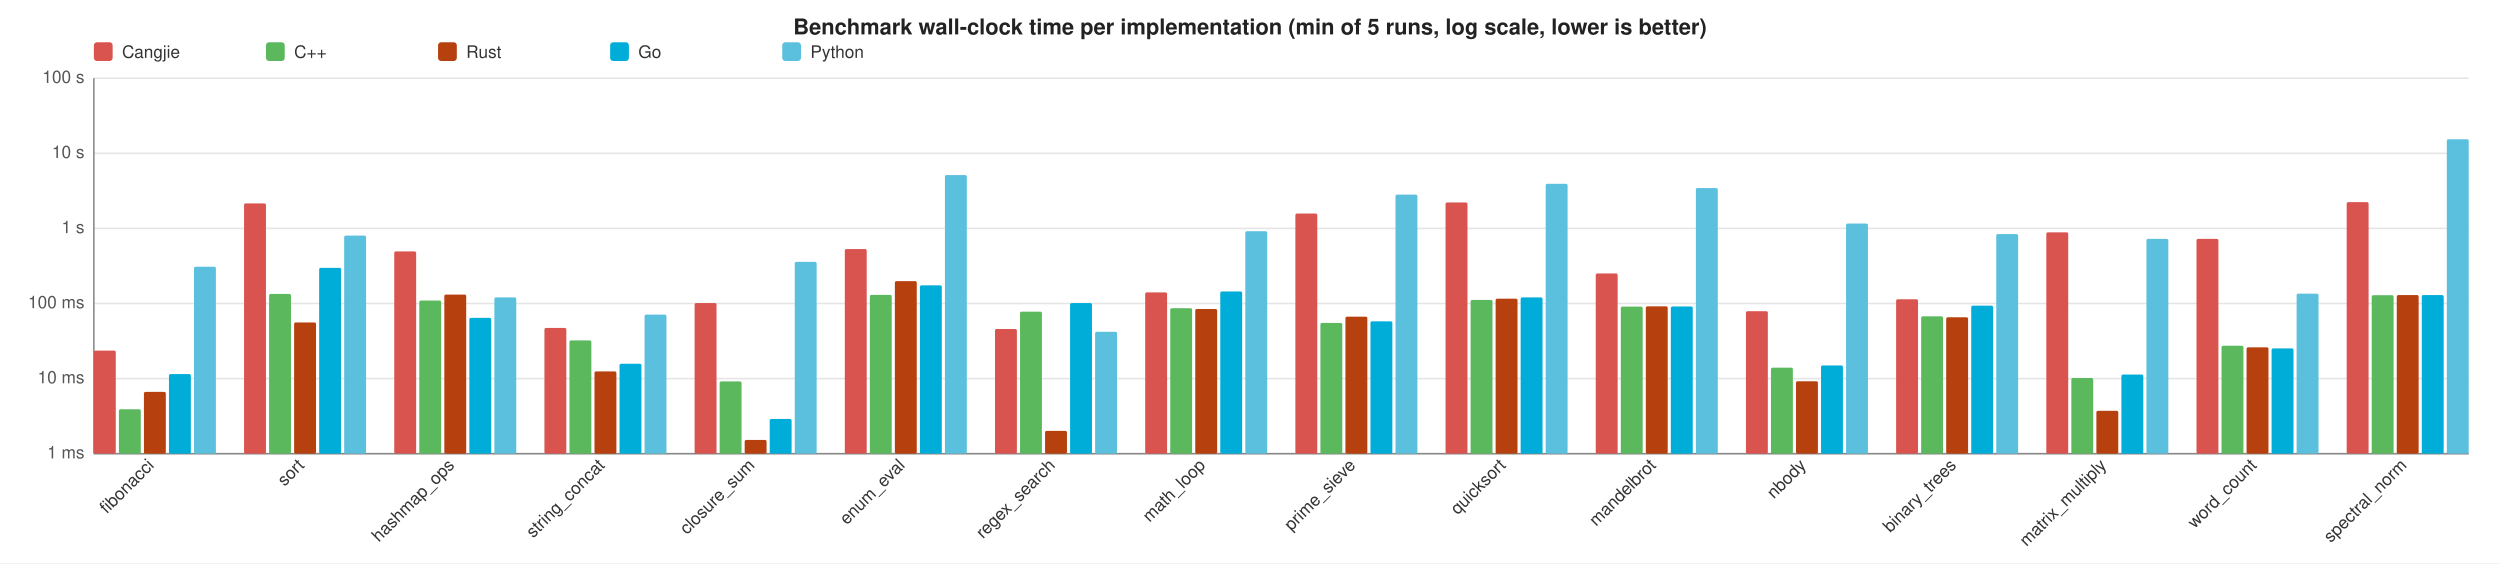
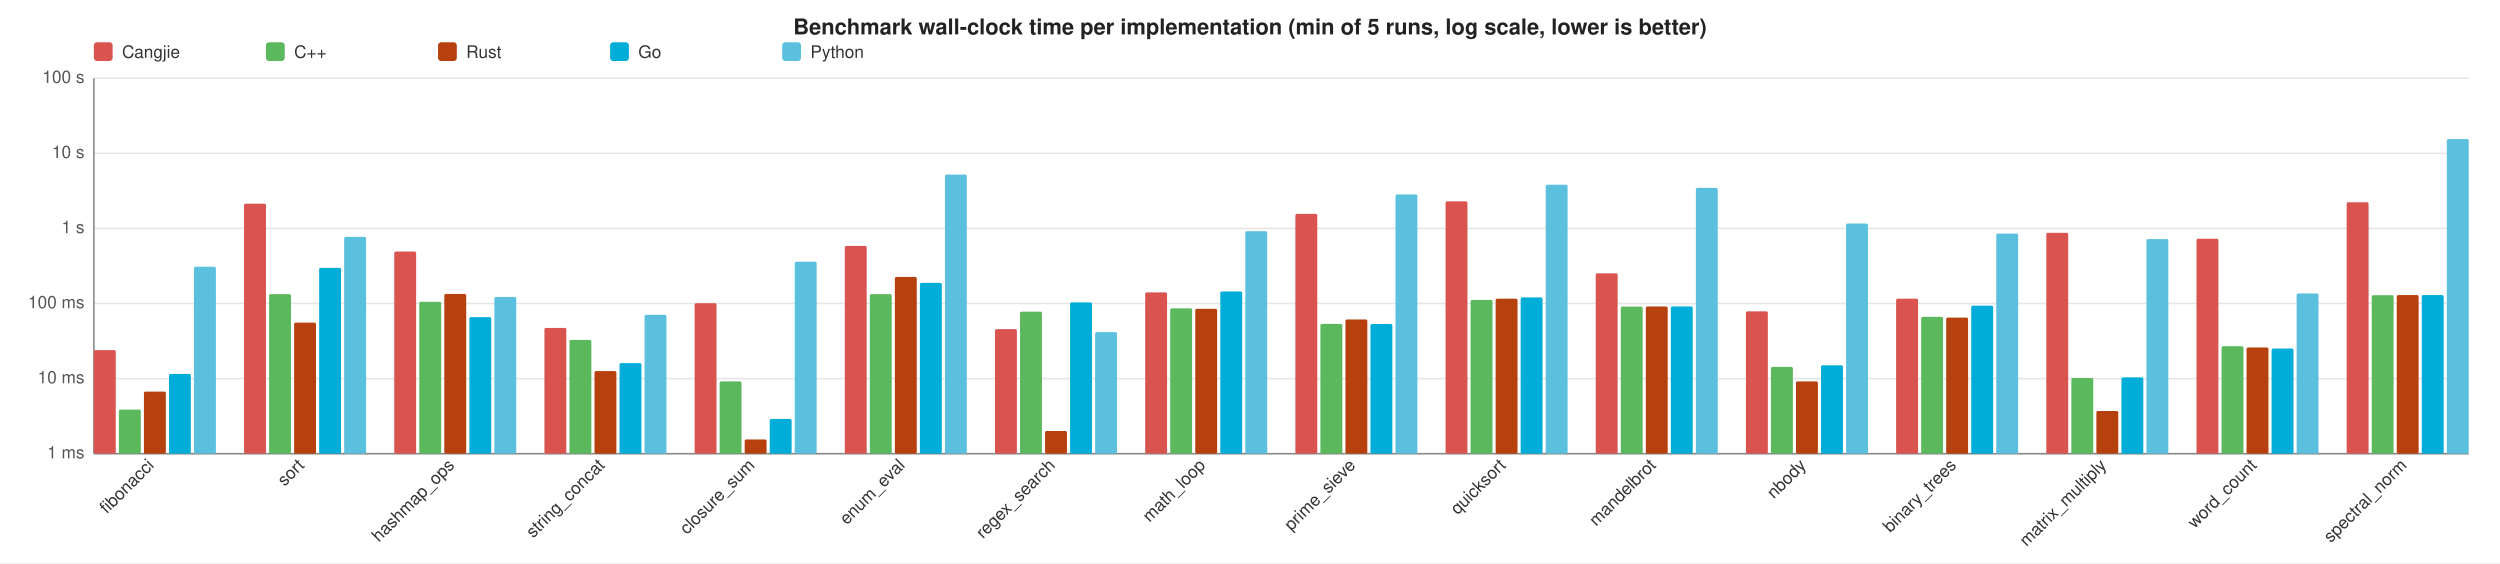
<svg xmlns="http://www.w3.org/2000/svg" viewBox="0 0 1598 360" width="1598" height="360" role="img" aria-label="Benchmark timings (log scale)" font-family="-apple-system,Segoe UI,Helvetica,Arial,sans-serif" font-size="11">
  <rect x="0" y="0" width="1598" height="360" fill="#ffffff" />
  <text x="799.0" y="22" text-anchor="middle" font-size="14" font-weight="600" fill="#222">Benchmark wall-clock time per implementation (min of 5 runs, log scale, lower is better)</text>
  <rect x="60" y="27" width="12" height="12" fill="#d9534f" rx="2" />
  <text x="78" y="37" fill="#333">Cangjie</text>
  <rect x="170" y="27" width="12" height="12" fill="#5cb85c" rx="2" />
  <text x="188" y="37" fill="#333">C++</text>
  <rect x="280" y="27" width="12" height="12" fill="#b7410e" rx="2" />
  <text x="298" y="37" fill="#333">Rust</text>
  <rect x="390" y="27" width="12" height="12" fill="#00add8" rx="2" />
  <text x="408" y="37" fill="#333">Go</text>
  <rect x="500" y="27" width="12" height="12" fill="#5bc0de" rx="2" />
  <text x="518" y="37" fill="#333">Python</text>
  <line x1="60" y1="290.0" x2="1578" y2="290.0" stroke="#e5e5e5" stroke-width="1" />
  <text x="54" y="293.0" text-anchor="end" fill="#555">1 ms</text>
  <line x1="60" y1="242.0" x2="1578" y2="242.0" stroke="#e5e5e5" stroke-width="1" />
  <text x="54" y="245.0" text-anchor="end" fill="#555">10 ms</text>
  <line x1="60" y1="194.0" x2="1578" y2="194.0" stroke="#e5e5e5" stroke-width="1" />
  <text x="54" y="197.0" text-anchor="end" fill="#555">100 ms</text>
  <line x1="60" y1="146.0" x2="1578" y2="146.0" stroke="#e5e5e5" stroke-width="1" />
  <text x="54" y="149.0" text-anchor="end" fill="#555">1 s</text>
  <line x1="60" y1="98.0" x2="1578" y2="98.0" stroke="#e5e5e5" stroke-width="1" />
  <text x="54" y="101.0" text-anchor="end" fill="#555">10 s</text>
  <line x1="60" y1="50.0" x2="1578" y2="50.0" stroke="#e5e5e5" stroke-width="1" />
  <text x="54" y="53.0" text-anchor="end" fill="#555">100 s</text>
  <line x1="60" y1="50" x2="60" y2="290" stroke="#888" stroke-width="1" />
  <line x1="60" y1="290" x2="1578" y2="290" stroke="#888" stroke-width="1" />
-   <rect x="60.0" y="224.1" width="14" height="65.9" fill="#d9534f" rx="1" />
-   <rect x="76.0" y="261.6" width="14" height="28.4" fill="#5cb85c" rx="1" />
-   <rect x="92.0" y="250.5" width="14" height="39.5" fill="#b7410e" rx="1" />
-   <rect x="108.0" y="239.1" width="14" height="50.9" fill="#00add8" rx="1" />
+   <rect x="60.0" y="223.8" width="14" height="66.2" fill="#d9534f" rx="1" />
+   <rect x="76.0" y="261.8" width="14" height="28.2" fill="#5cb85c" rx="1" />
+   <rect x="92.0" y="250.3" width="14" height="39.7" fill="#b7410e" rx="1" />
+   <rect x="108.0" y="239.0" width="14" height="51.0" fill="#00add8" rx="1" />
  <rect x="124.0" y="170.5" width="14" height="119.5" fill="#5bc0de" rx="1" />
  <text x="99.0" y="298.0" text-anchor="end" fill="#333" transform="rotate(-45 99.0,298.0)">fibonacci</text>
-   <rect x="156.0" y="130.0" width="14" height="160.0" fill="#d9534f" rx="1" />
-   <rect x="172.0" y="187.9" width="14" height="102.1" fill="#5cb85c" rx="1" />
-   <rect x="188.0" y="206.1" width="14" height="83.9" fill="#b7410e" rx="1" />
+   <rect x="156.0" y="130.2" width="14" height="159.8" fill="#d9534f" rx="1" />
+   <rect x="172.0" y="188.0" width="14" height="102.0" fill="#5cb85c" rx="1" />
+   <rect x="188.0" y="206.2" width="14" height="83.8" fill="#b7410e" rx="1" />
  <rect x="204.0" y="171.2" width="14" height="118.8" fill="#00add8" rx="1" />
-   <rect x="220.0" y="150.6" width="14" height="139.4" fill="#5bc0de" rx="1" />
+   <rect x="220.0" y="151.4" width="14" height="138.6" fill="#5bc0de" rx="1" />
  <text x="195.0" y="298.0" text-anchor="end" fill="#333" transform="rotate(-45 195.0,298.0)">sort</text>
-   <rect x="252.0" y="160.7" width="14" height="129.3" fill="#d9534f" rx="1" />
-   <rect x="268.0" y="192.1" width="14" height="97.9" fill="#5cb85c" rx="1" />
-   <rect x="284.0" y="188.3" width="14" height="101.7" fill="#b7410e" rx="1" />
-   <rect x="300.0" y="203.2" width="14" height="86.8" fill="#00add8" rx="1" />
-   <rect x="316.0" y="190.1" width="14" height="99.9" fill="#5bc0de" rx="1" />
+   <rect x="252.0" y="160.8" width="14" height="129.2" fill="#d9534f" rx="1" />
+   <rect x="268.0" y="192.9" width="14" height="97.1" fill="#5cb85c" rx="1" />
+   <rect x="284.0" y="187.9" width="14" height="102.1" fill="#b7410e" rx="1" />
+   <rect x="300.0" y="202.7" width="14" height="87.3" fill="#00add8" rx="1" />
+   <rect x="316.0" y="189.8" width="14" height="100.2" fill="#5bc0de" rx="1" />
  <text x="291.0" y="298.0" text-anchor="end" fill="#333" transform="rotate(-45 291.0,298.0)">hashmap_ops</text>
  <rect x="348.0" y="209.6" width="14" height="80.4" fill="#d9534f" rx="1" />
-   <rect x="364.0" y="217.6" width="14" height="72.4" fill="#5cb85c" rx="1" />
-   <rect x="380.0" y="237.4" width="14" height="52.6" fill="#b7410e" rx="1" />
-   <rect x="396.0" y="232.5" width="14" height="57.5" fill="#00add8" rx="1" />
-   <rect x="412.0" y="201.1" width="14" height="88.9" fill="#5bc0de" rx="1" />
+   <rect x="364.0" y="217.3" width="14" height="72.7" fill="#5cb85c" rx="1" />
+   <rect x="380.0" y="237.2" width="14" height="52.8" fill="#b7410e" rx="1" />
+   <rect x="396.0" y="232.1" width="14" height="57.9" fill="#00add8" rx="1" />
+   <rect x="412.0" y="201.2" width="14" height="88.8" fill="#5bc0de" rx="1" />
  <text x="387.0" y="298.0" text-anchor="end" fill="#333" transform="rotate(-45 387.0,298.0)">string_concat</text>
-   <rect x="444.0" y="193.7" width="14" height="96.3" fill="#d9534f" rx="1" />
+   <rect x="444.0" y="193.8" width="14" height="96.2" fill="#d9534f" rx="1" />
  <rect x="460.0" y="243.8" width="14" height="46.2" fill="#5cb85c" rx="1" />
-   <rect x="476.0" y="281.2" width="14" height="8.8" fill="#b7410e" rx="1" />
+   <rect x="476.0" y="280.9" width="14" height="9.1" fill="#b7410e" rx="1" />
  <rect x="492.0" y="267.8" width="14" height="22.2" fill="#00add8" rx="1" />
-   <rect x="508.0" y="167.4" width="14" height="122.6" fill="#5bc0de" rx="1" />
+   <rect x="508.0" y="167.3" width="14" height="122.7" fill="#5bc0de" rx="1" />
  <text x="483.0" y="298.0" text-anchor="end" fill="#333" transform="rotate(-45 483.0,298.0)">closure_sum</text>
-   <rect x="540.0" y="159.2" width="14" height="130.8" fill="#d9534f" rx="1" />
-   <rect x="556.0" y="188.5" width="14" height="101.5" fill="#5cb85c" rx="1" />
-   <rect x="572.0" y="179.7" width="14" height="110.3" fill="#b7410e" rx="1" />
-   <rect x="588.0" y="182.4" width="14" height="107.6" fill="#00add8" rx="1" />
-   <rect x="604.0" y="111.9" width="14" height="178.1" fill="#5bc0de" rx="1" />
+   <rect x="540.0" y="157.2" width="14" height="132.8" fill="#d9534f" rx="1" />
+   <rect x="556.0" y="188.0" width="14" height="102.0" fill="#5cb85c" rx="1" />
+   <rect x="572.0" y="177.0" width="14" height="113.0" fill="#b7410e" rx="1" />
+   <rect x="588.0" y="180.8" width="14" height="109.2" fill="#00add8" rx="1" />
+   <rect x="604.0" y="111.6" width="14" height="178.4" fill="#5bc0de" rx="1" />
  <text x="579.0" y="298.0" text-anchor="end" fill="#333" transform="rotate(-45 579.0,298.0)">enum_eval</text>
-   <rect x="636.0" y="210.3" width="14" height="79.7" fill="#d9534f" rx="1" />
+   <rect x="636.0" y="210.4" width="14" height="79.6" fill="#d9534f" rx="1" />
  <rect x="652.0" y="199.2" width="14" height="90.8" fill="#5cb85c" rx="1" />
-   <rect x="668.0" y="275.4" width="14" height="14.6" fill="#b7410e" rx="1" />
-   <rect x="684.0" y="193.7" width="14" height="96.3" fill="#00add8" rx="1" />
-   <rect x="700.0" y="212.1" width="14" height="77.9" fill="#5bc0de" rx="1" />
+   <rect x="668.0" y="275.5" width="14" height="14.5" fill="#b7410e" rx="1" />
+   <rect x="684.0" y="193.3" width="14" height="96.7" fill="#00add8" rx="1" />
+   <rect x="700.0" y="212.3" width="14" height="77.7" fill="#5bc0de" rx="1" />
  <text x="675.0" y="298.0" text-anchor="end" fill="#333" transform="rotate(-45 675.0,298.0)">regex_search</text>
  <rect x="732.0" y="186.9" width="14" height="103.1" fill="#d9534f" rx="1" />
-   <rect x="748.0" y="197.0" width="14" height="93.0" fill="#5cb85c" rx="1" />
-   <rect x="764.0" y="197.5" width="14" height="92.5" fill="#b7410e" rx="1" />
+   <rect x="748.0" y="197.1" width="14" height="92.9" fill="#5cb85c" rx="1" />
+   <rect x="764.0" y="197.4" width="14" height="92.6" fill="#b7410e" rx="1" />
  <rect x="780.0" y="186.3" width="14" height="103.7" fill="#00add8" rx="1" />
  <rect x="796.0" y="147.8" width="14" height="142.2" fill="#5bc0de" rx="1" />
  <text x="771.0" y="298.0" text-anchor="end" fill="#333" transform="rotate(-45 771.0,298.0)">math_loop</text>
-   <rect x="828.0" y="136.5" width="14" height="153.5" fill="#d9534f" rx="1" />
-   <rect x="844.0" y="206.4" width="14" height="83.6" fill="#5cb85c" rx="1" />
-   <rect x="860.0" y="202.4" width="14" height="87.6" fill="#b7410e" rx="1" />
-   <rect x="876.0" y="205.4" width="14" height="84.6" fill="#00add8" rx="1" />
-   <rect x="892.0" y="124.4" width="14" height="165.6" fill="#5bc0de" rx="1" />
+   <rect x="828.0" y="136.7" width="14" height="153.3" fill="#d9534f" rx="1" />
+   <rect x="844.0" y="207.0" width="14" height="83.0" fill="#5cb85c" rx="1" />
+   <rect x="860.0" y="204.2" width="14" height="85.8" fill="#b7410e" rx="1" />
+   <rect x="876.0" y="207.1" width="14" height="82.9" fill="#00add8" rx="1" />
+   <rect x="892.0" y="124.3" width="14" height="165.7" fill="#5bc0de" rx="1" />
  <text x="867.0" y="298.0" text-anchor="end" fill="#333" transform="rotate(-45 867.0,298.0)">prime_sieve</text>
-   <rect x="924.0" y="129.4" width="14" height="160.6" fill="#d9534f" rx="1" />
+   <rect x="924.0" y="128.7" width="14" height="161.3" fill="#d9534f" rx="1" />
  <rect x="940.0" y="191.7" width="14" height="98.3" fill="#5cb85c" rx="1" />
  <rect x="956.0" y="190.9" width="14" height="99.1" fill="#b7410e" rx="1" />
  <rect x="972.0" y="190.1" width="14" height="99.9" fill="#00add8" rx="1" />
-   <rect x="988.0" y="117.5" width="14" height="172.5" fill="#5bc0de" rx="1" />
+   <rect x="988.0" y="118.1" width="14" height="171.9" fill="#5bc0de" rx="1" />
  <text x="963.0" y="298.0" text-anchor="end" fill="#333" transform="rotate(-45 963.0,298.0)">quicksort</text>
-   <rect x="1020.0" y="174.8" width="14" height="115.2" fill="#d9534f" rx="1" />
+   <rect x="1020.0" y="174.7" width="14" height="115.3" fill="#d9534f" rx="1" />
  <rect x="1036.0" y="196.0" width="14" height="94.0" fill="#5cb85c" rx="1" />
-   <rect x="1052.0" y="195.8" width="14" height="94.2" fill="#b7410e" rx="1" />
+   <rect x="1052.0" y="195.9" width="14" height="94.1" fill="#b7410e" rx="1" />
  <rect x="1068.0" y="195.9" width="14" height="94.1" fill="#00add8" rx="1" />
-   <rect x="1084.0" y="120.2" width="14" height="169.8" fill="#5bc0de" rx="1" />
+   <rect x="1084.0" y="120.1" width="14" height="169.9" fill="#5bc0de" rx="1" />
  <text x="1059.0" y="298.0" text-anchor="end" fill="#333" transform="rotate(-45 1059.0,298.0)">mandelbrot</text>
-   <rect x="1116.0" y="198.9" width="14" height="91.1" fill="#d9534f" rx="1" />
-   <rect x="1132.0" y="235.0" width="14" height="55.0" fill="#5cb85c" rx="1" />
-   <rect x="1148.0" y="243.7" width="14" height="46.3" fill="#b7410e" rx="1" />
-   <rect x="1164.0" y="233.6" width="14" height="56.4" fill="#00add8" rx="1" />
+   <rect x="1116.0" y="199.0" width="14" height="91.0" fill="#d9534f" rx="1" />
+   <rect x="1132.0" y="234.5" width="14" height="55.5" fill="#5cb85c" rx="1" />
+   <rect x="1148.0" y="243.8" width="14" height="46.2" fill="#b7410e" rx="1" />
+   <rect x="1164.0" y="233.5" width="14" height="56.5" fill="#00add8" rx="1" />
  <rect x="1180.0" y="142.9" width="14" height="147.1" fill="#5bc0de" rx="1" />
  <text x="1155.0" y="298.0" text-anchor="end" fill="#333" transform="rotate(-45 1155.0,298.0)">nbody</text>
-   <rect x="1212.0" y="191.3" width="14" height="98.7" fill="#d9534f" rx="1" />
-   <rect x="1228.0" y="202.2" width="14" height="87.8" fill="#5cb85c" rx="1" />
-   <rect x="1244.0" y="202.8" width="14" height="87.2" fill="#b7410e" rx="1" />
+   <rect x="1212.0" y="190.9" width="14" height="99.1" fill="#d9534f" rx="1" />
+   <rect x="1228.0" y="202.5" width="14" height="87.5" fill="#5cb85c" rx="1" />
+   <rect x="1244.0" y="203.0" width="14" height="87.0" fill="#b7410e" rx="1" />
  <rect x="1260.0" y="195.4" width="14" height="94.6" fill="#00add8" rx="1" />
-   <rect x="1276.0" y="149.6" width="14" height="140.4" fill="#5bc0de" rx="1" />
+   <rect x="1276.0" y="149.3" width="14" height="140.7" fill="#5bc0de" rx="1" />
  <text x="1251.0" y="298.0" text-anchor="end" fill="#333" transform="rotate(-45 1251.0,298.0)">binary_trees</text>
-   <rect x="1308.0" y="148.5" width="14" height="141.5" fill="#d9534f" rx="1" />
+   <rect x="1308.0" y="148.8" width="14" height="141.2" fill="#d9534f" rx="1" />
  <rect x="1324.0" y="241.6" width="14" height="48.4" fill="#5cb85c" rx="1" />
-   <rect x="1340.0" y="262.6" width="14" height="27.4" fill="#b7410e" rx="1" />
-   <rect x="1356.0" y="239.4" width="14" height="50.6" fill="#00add8" rx="1" />
-   <rect x="1372.0" y="152.7" width="14" height="137.3" fill="#5bc0de" rx="1" />
+   <rect x="1340.0" y="262.7" width="14" height="27.3" fill="#b7410e" rx="1" />
+   <rect x="1356.0" y="241.2" width="14" height="48.8" fill="#00add8" rx="1" />
+   <rect x="1372.0" y="152.8" width="14" height="137.2" fill="#5bc0de" rx="1" />
  <text x="1347.0" y="298.0" text-anchor="end" fill="#333" transform="rotate(-45 1347.0,298.0)">matrix_multiply</text>
-   <rect x="1404.0" y="152.7" width="14" height="137.3" fill="#d9534f" rx="1" />
-   <rect x="1420.0" y="221.0" width="14" height="69.0" fill="#5cb85c" rx="1" />
-   <rect x="1436.0" y="222.0" width="14" height="68.0" fill="#b7410e" rx="1" />
-   <rect x="1452.0" y="222.7" width="14" height="67.3" fill="#00add8" rx="1" />
-   <rect x="1468.0" y="187.7" width="14" height="102.3" fill="#5bc0de" rx="1" />
+   <rect x="1404.0" y="152.6" width="14" height="137.4" fill="#d9534f" rx="1" />
+   <rect x="1420.0" y="221.3" width="14" height="68.7" fill="#5cb85c" rx="1" />
+   <rect x="1436.0" y="222.1" width="14" height="67.9" fill="#b7410e" rx="1" />
+   <rect x="1452.0" y="222.8" width="14" height="67.2" fill="#00add8" rx="1" />
+   <rect x="1468.0" y="187.6" width="14" height="102.4" fill="#5bc0de" rx="1" />
  <text x="1443.0" y="298.0" text-anchor="end" fill="#333" transform="rotate(-45 1443.0,298.0)">word_count</text>
-   <rect x="1500.0" y="129.2" width="14" height="160.8" fill="#d9534f" rx="1" />
+   <rect x="1500.0" y="129.3" width="14" height="160.7" fill="#d9534f" rx="1" />
  <rect x="1516.0" y="188.7" width="14" height="101.3" fill="#5cb85c" rx="1" />
  <rect x="1532.0" y="188.6" width="14" height="101.4" fill="#b7410e" rx="1" />
  <rect x="1548.0" y="188.6" width="14" height="101.4" fill="#00add8" rx="1" />
-   <rect x="1564.0" y="89.0" width="14" height="201.0" fill="#5bc0de" rx="1" />
+   <rect x="1564.0" y="88.9" width="14" height="201.1" fill="#5bc0de" rx="1" />
  <text x="1539.0" y="298.0" text-anchor="end" fill="#333" transform="rotate(-45 1539.0,298.0)">spectral_norm</text>
</svg>
